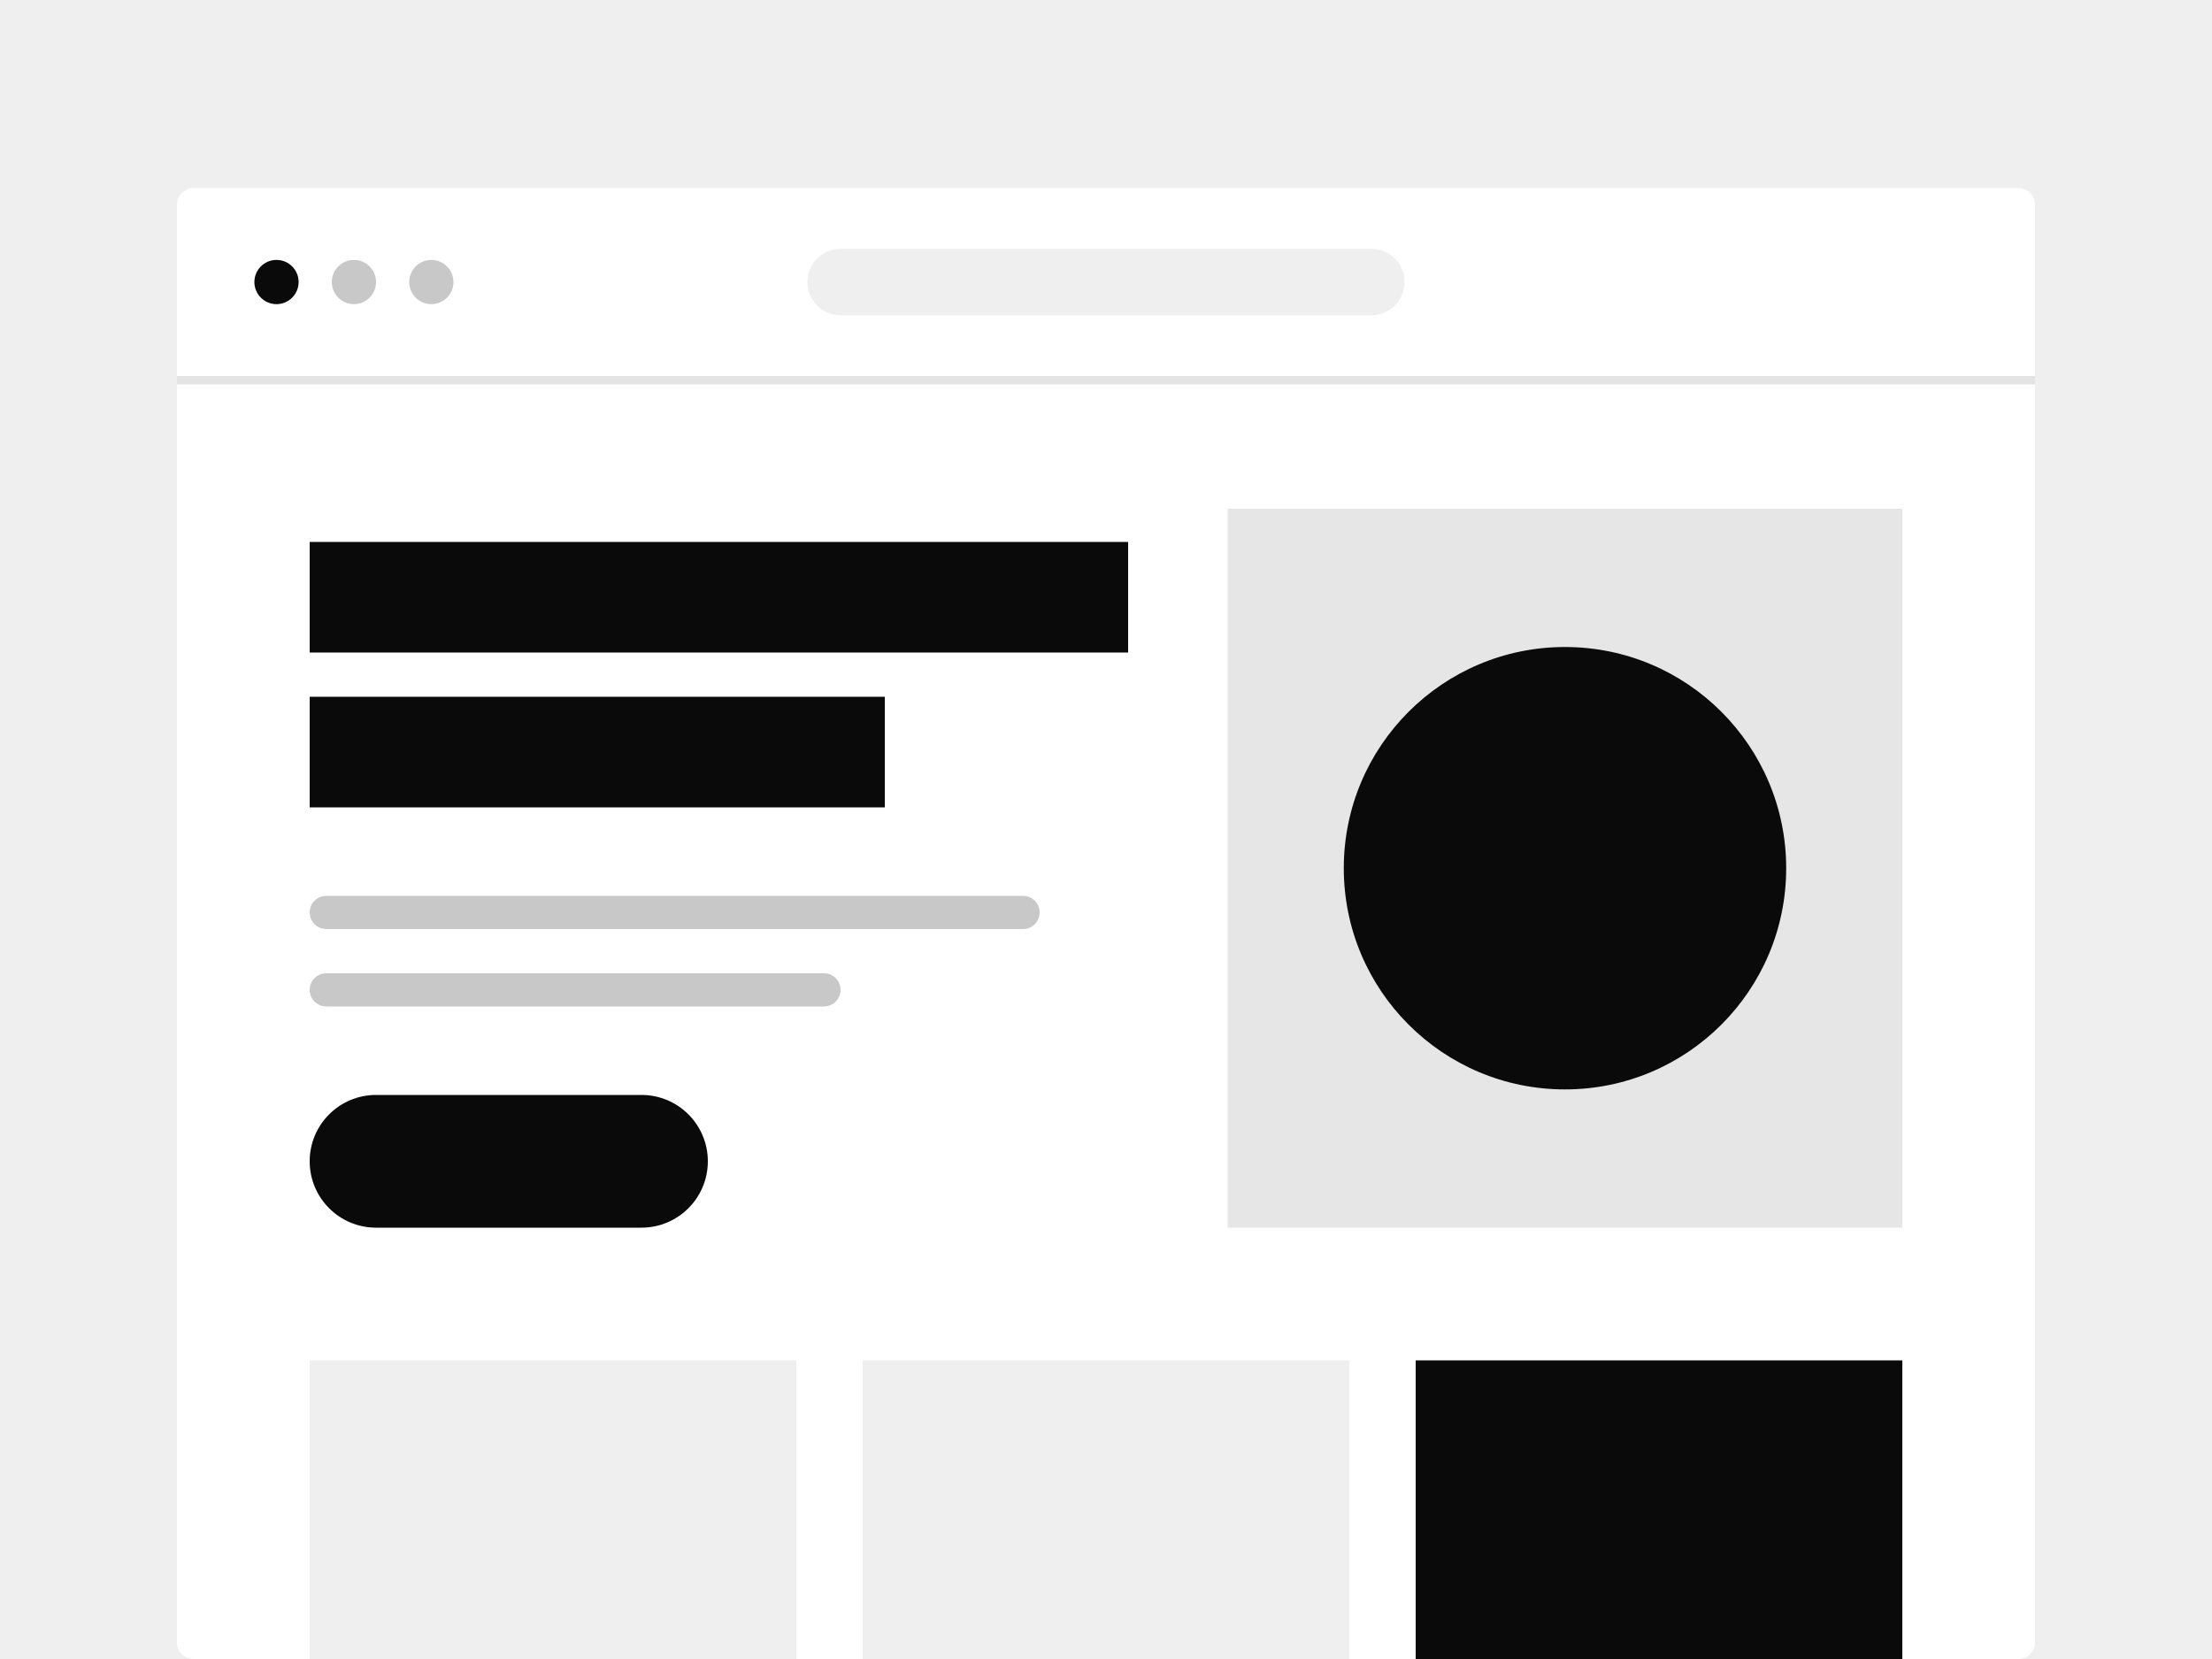
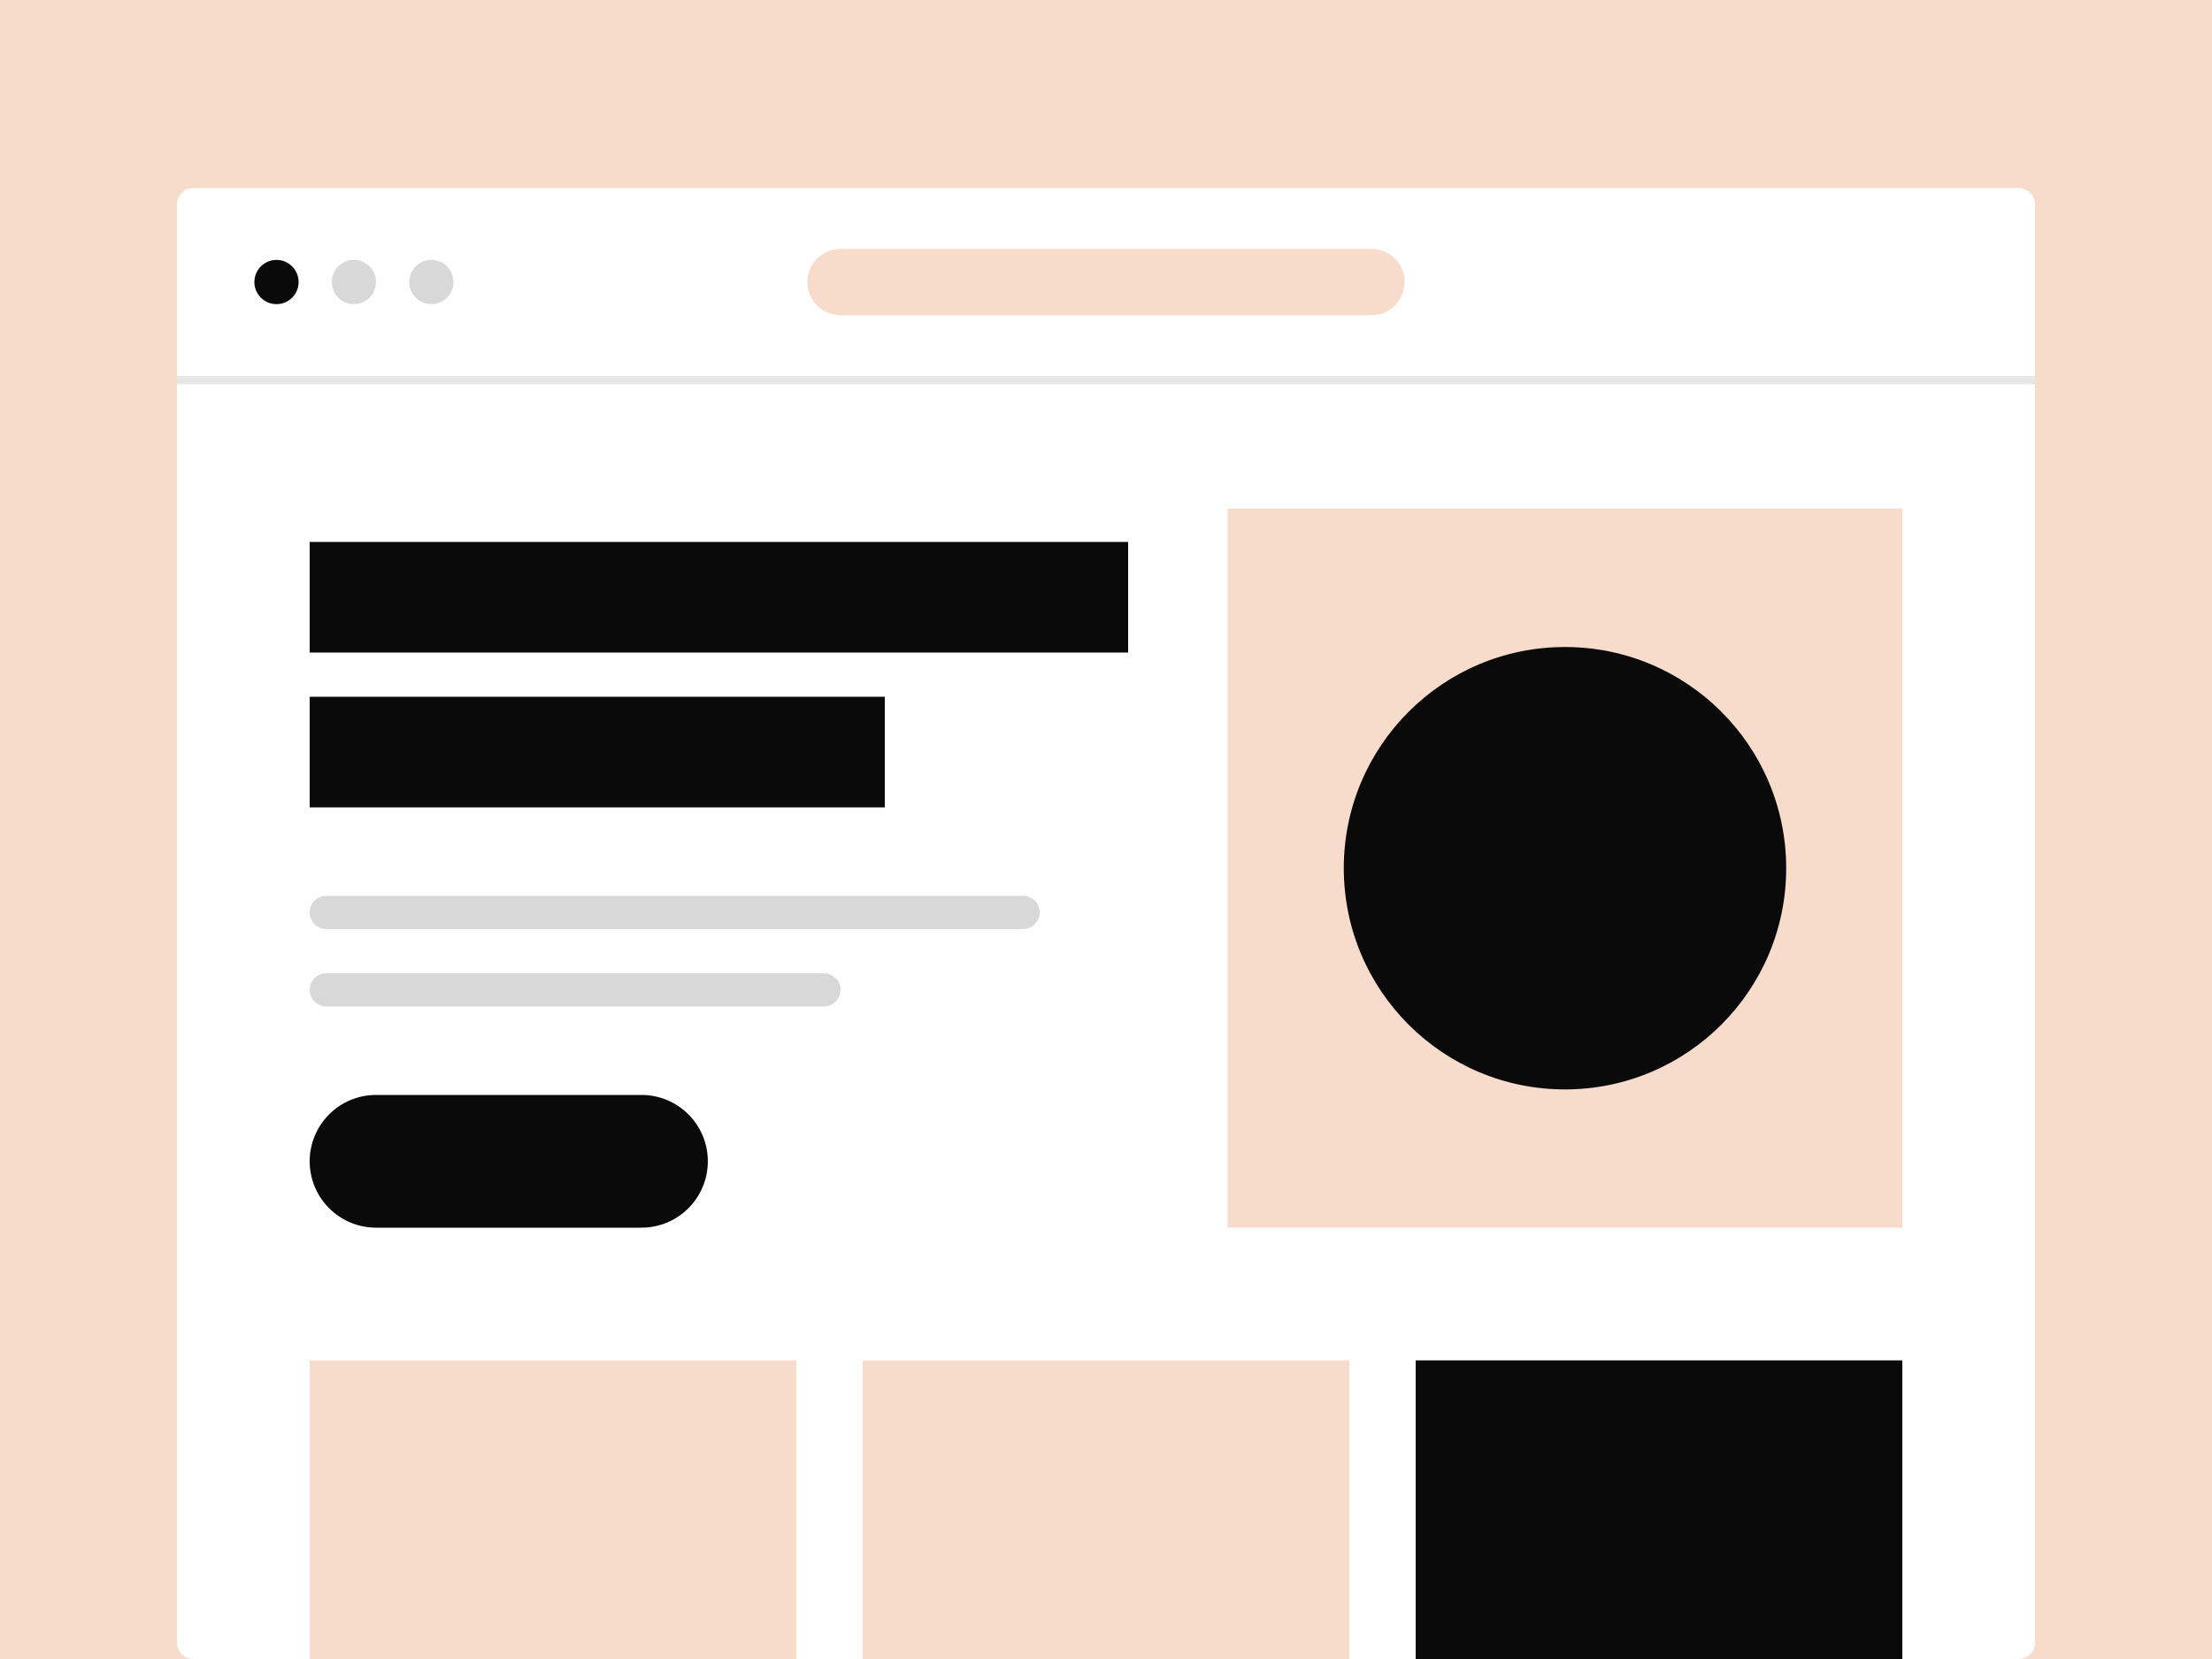
<svg xmlns="http://www.w3.org/2000/svg" viewBox="0 0 400 300">
-   <rect width="400" height="300" fill="#efefef" />
+   <rect width="400" height="300" fill="#f7dccb" />
  <rect x="32" y="34" width="336" height="266" rx="3" fill="#fff" />
  <circle cx="50" cy="51" r="4" fill="#0a0a0a" />
-   <circle cx="64" cy="51" r="4" fill="#c8c8c8" />
-   <circle cx="78" cy="51" r="4" fill="#c8c8c8" />
-   <rect x="146" y="45" width="108" height="12" rx="6" fill="#efefef" />
-   <rect x="32" y="68" width="336" height="1.5" fill="#e4e4e4" />
+   <circle cx="64" cy="51" r="4" fill="#0a0a0a" fill-opacity=".16" />
+   <circle cx="78" cy="51" r="4" fill="#0a0a0a" fill-opacity=".16" />
+   <rect x="146" y="45" width="108" height="12" rx="6" fill="#f7dccb" />
+   <rect x="32" y="68" width="336" height="1.5" fill="#0a0a0a" fill-opacity=".1" />
  <rect x="56" y="98" width="148" height="20" fill="#0a0a0a" />
  <rect x="56" y="126" width="104" height="20" fill="#0a0a0a" />
-   <rect x="56" y="162" width="132" height="6" rx="3" fill="#c8c8c8" />
-   <rect x="56" y="176" width="96" height="6" rx="3" fill="#c8c8c8" />
+   <rect x="56" y="162" width="132" height="6" rx="3" fill="#0a0a0a" fill-opacity=".16" />
+   <rect x="56" y="176" width="96" height="6" rx="3" fill="#0a0a0a" fill-opacity=".16" />
  <rect x="56" y="198" width="72" height="24" rx="12" fill="#0a0a0a" />
-   <rect x="222" y="92" width="122" height="130" fill="#e6e6e6" />
+   <rect x="222" y="92" width="122" height="130" fill="#f7dccb" />
  <circle cx="283" cy="157" r="40" fill="#0a0a0a" />
-   <rect x="56" y="246" width="88" height="54" fill="#efefef" />
-   <rect x="156" y="246" width="88" height="54" fill="#efefef" />
+   <rect x="56" y="246" width="88" height="54" fill="#f7dccb" />
+   <rect x="156" y="246" width="88" height="54" fill="#f7dccb" />
  <rect x="256" y="246" width="88" height="54" fill="#0a0a0a" />
</svg>
